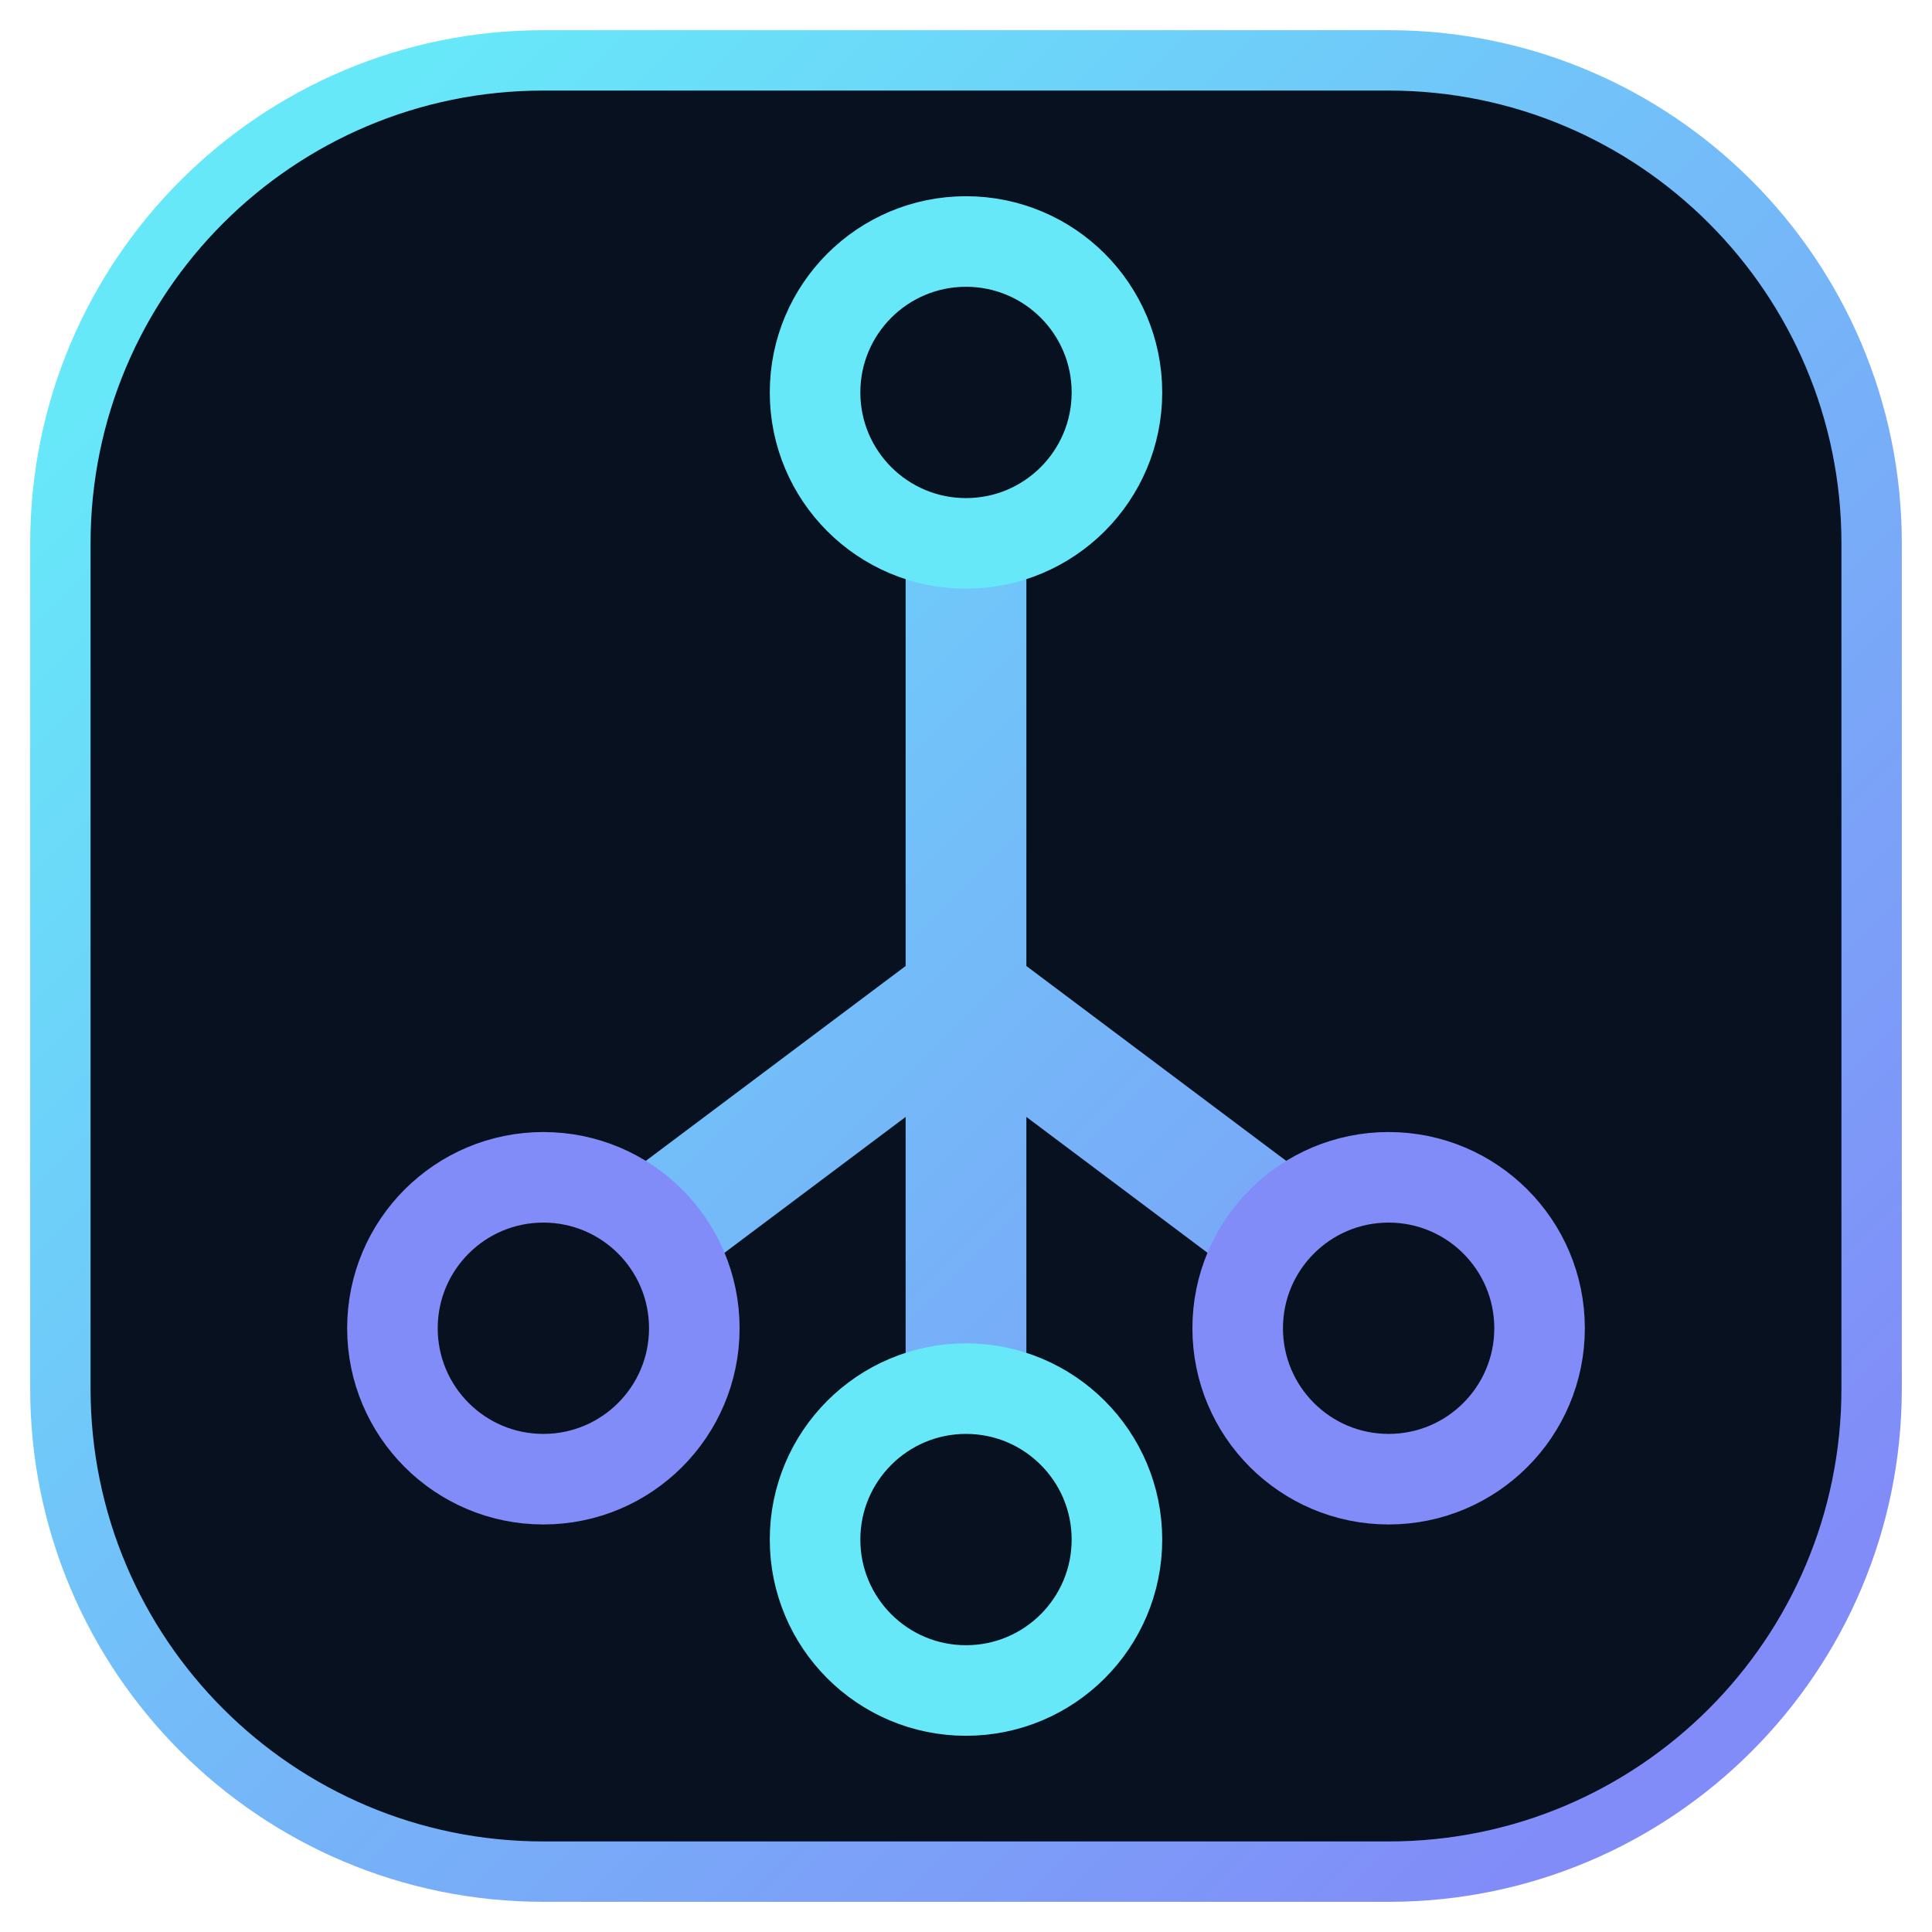
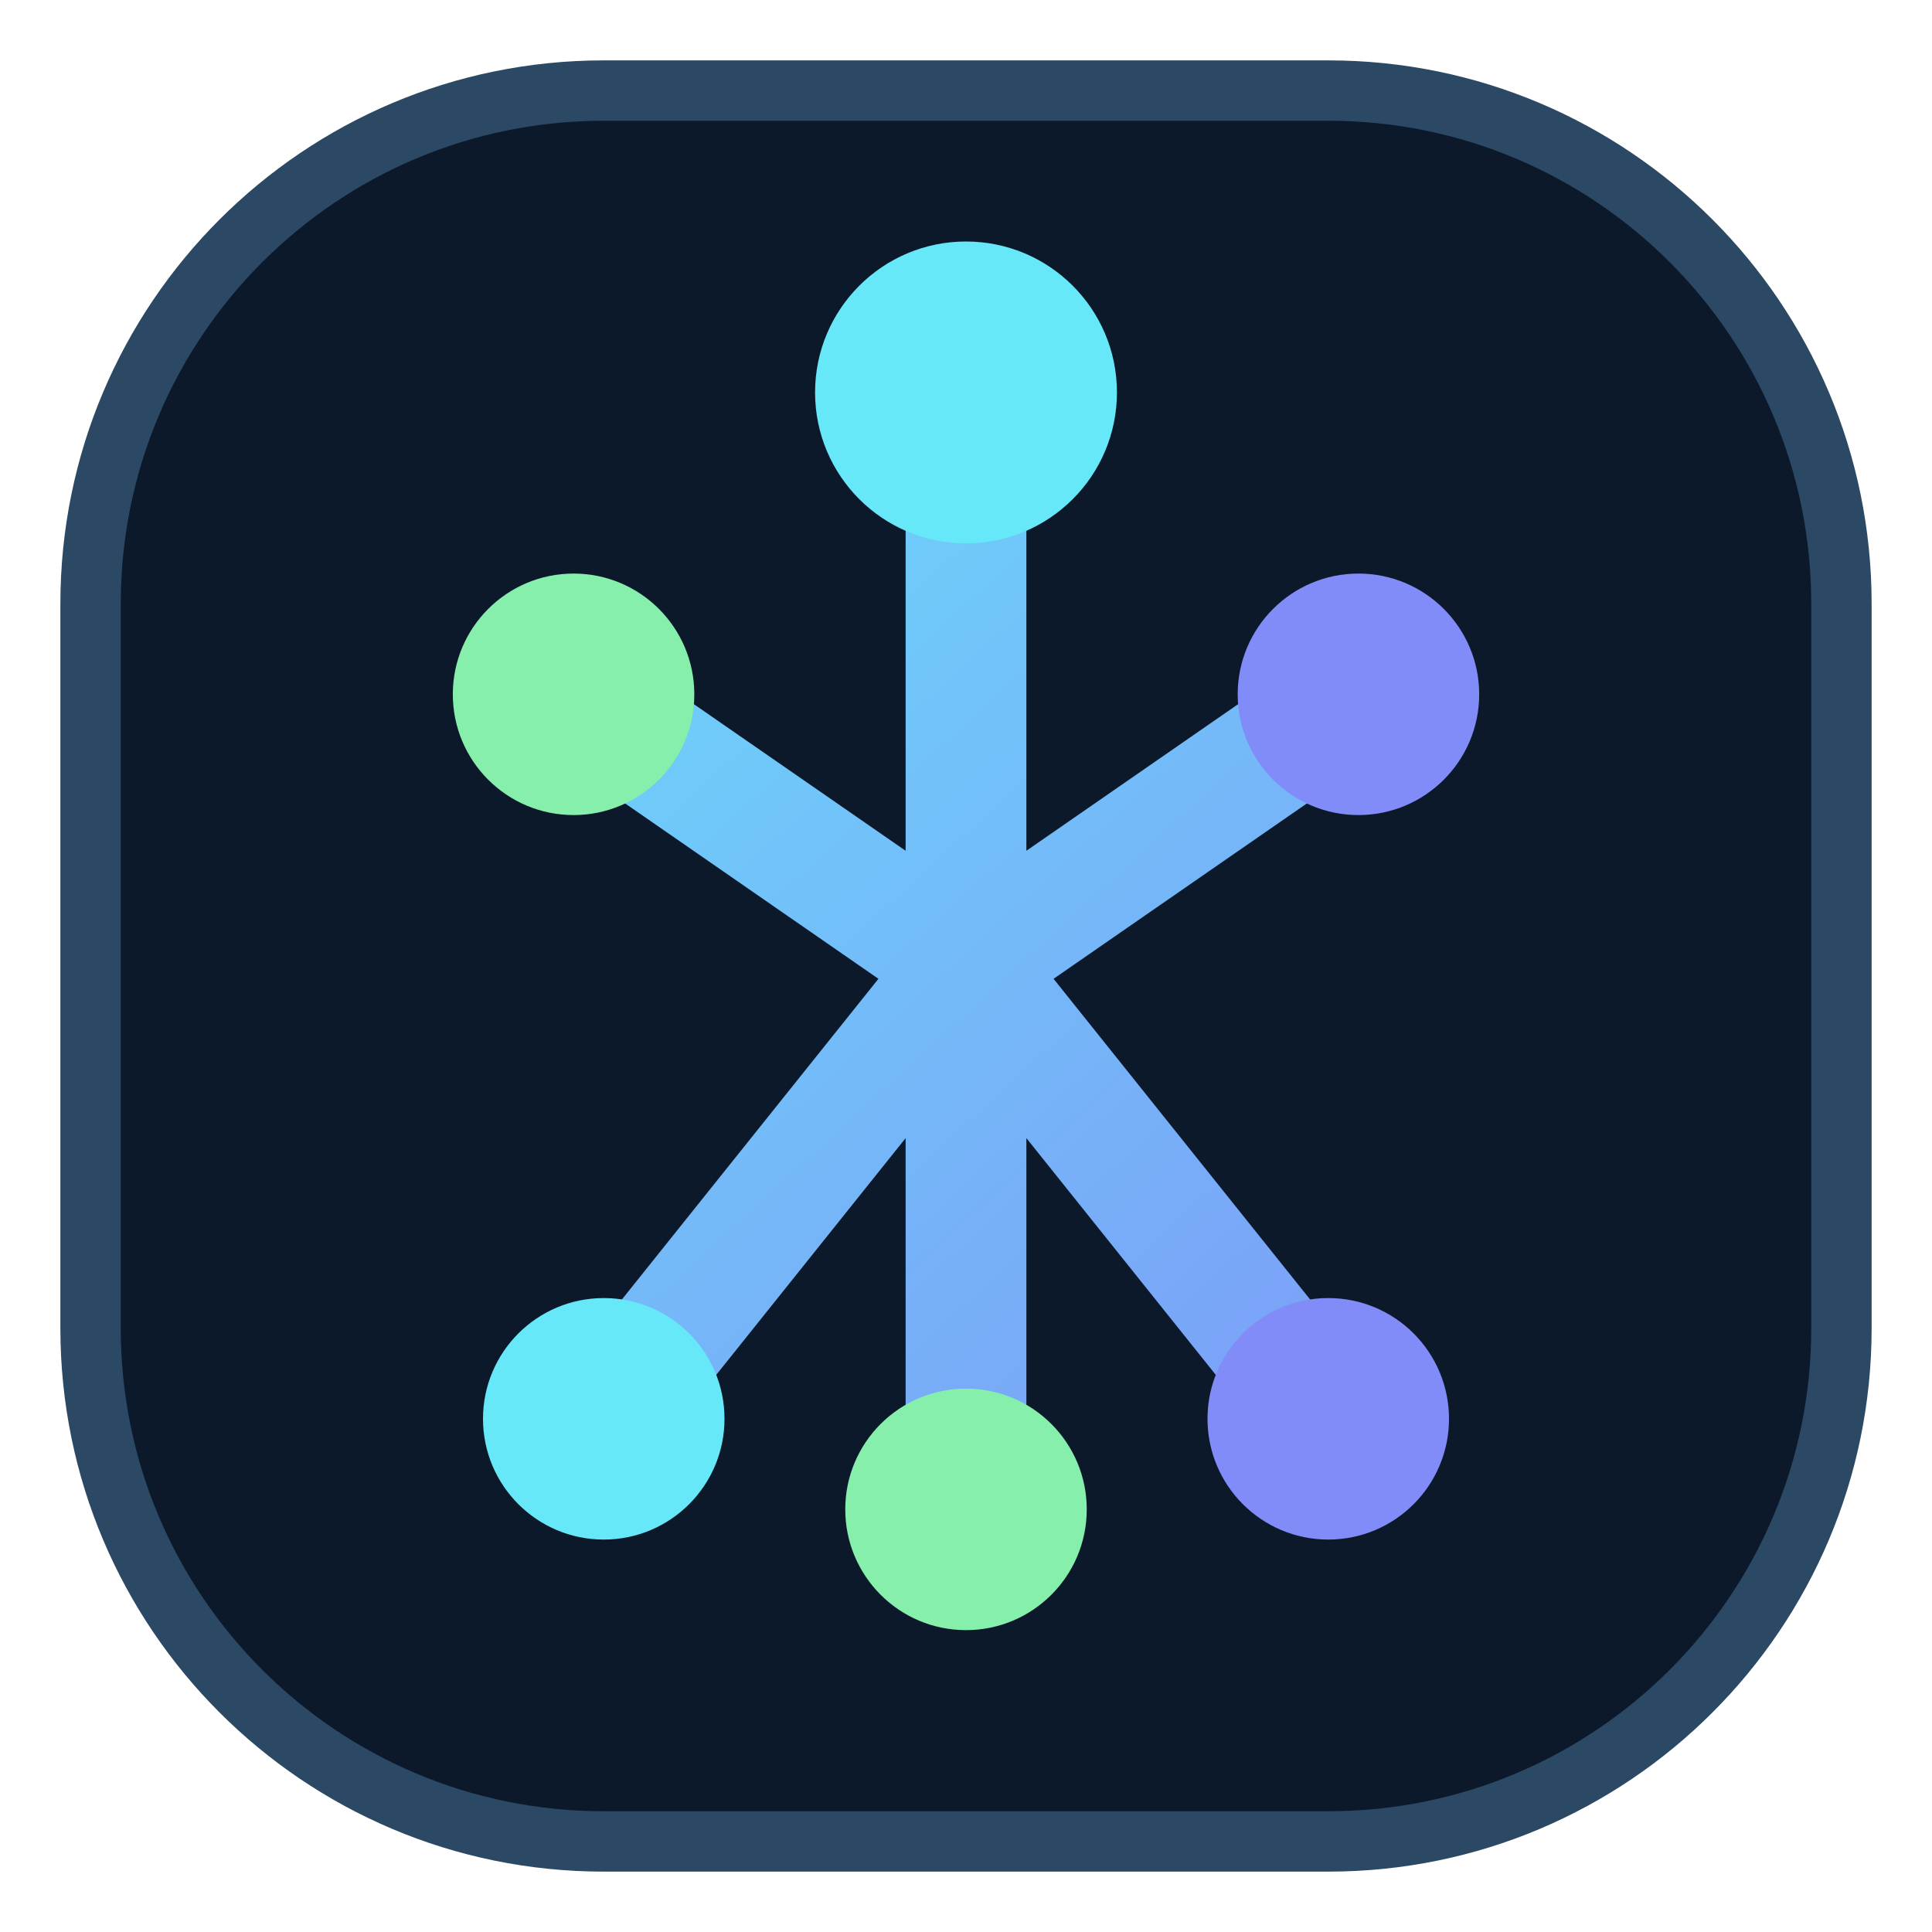
<svg xmlns="http://www.w3.org/2000/svg" viewBox="0 0 64 64" role="img" aria-labelledby="title desc">
  <defs>
-     <linearGradient id="g" x1="8" y1="8" x2="56" y2="56" gradientUnits="userSpaceOnUse">
+     <linearGradient id="g" x1="10" y1="8" x2="54" y2="56" gradientUnits="userSpaceOnUse">
      <stop stop-color="#67e8f9" />
      <stop offset="1" stop-color="#818cf8" />
    </linearGradient>
  </defs>
-   <rect x="2" y="2" width="60" height="60" rx="16" fill="#08111f" stroke="url(#g)" stroke-width="2" />
-   <path d="M32 14v19m0 0-12 9m12-9 12 9m-12-9v15" fill="none" stroke="url(#g)" stroke-width="4" stroke-linecap="round" stroke-linejoin="round" />
-   <circle cx="32" cy="13" r="5" fill="#08111f" stroke="#67e8f9" stroke-width="3" />
-   <circle cx="18" cy="44" r="5" fill="#08111f" stroke="#818cf8" stroke-width="3" />
-   <circle cx="46" cy="44" r="5" fill="#08111f" stroke="#818cf8" stroke-width="3" />
-   <circle cx="32" cy="51" r="5" fill="#08111f" stroke="#67e8f9" stroke-width="3" />
+   <rect x="3" y="3" width="58" height="58" rx="17" fill="#0c192b" stroke="#2b4964" stroke-width="2" />
+   <path d="M32 13v19m0 0-13-9m13 9 13-9m-13 9-12 15m12-15 12 15m-12-15v17" fill="none" stroke="url(#g)" stroke-width="4" stroke-linecap="round" stroke-linejoin="round" />
+   <circle cx="32" cy="13" r="5" fill="#67e8f9" />
+   <circle cx="19" cy="23" r="4" fill="#86efac" />
+   <circle cx="45" cy="23" r="4" fill="#818cf8" />
+   <circle cx="20" cy="47" r="4" fill="#67e8f9" />
+   <circle cx="44" cy="47" r="4" fill="#818cf8" />
+   <circle cx="32" cy="50" r="4" fill="#86efac" />
</svg>
